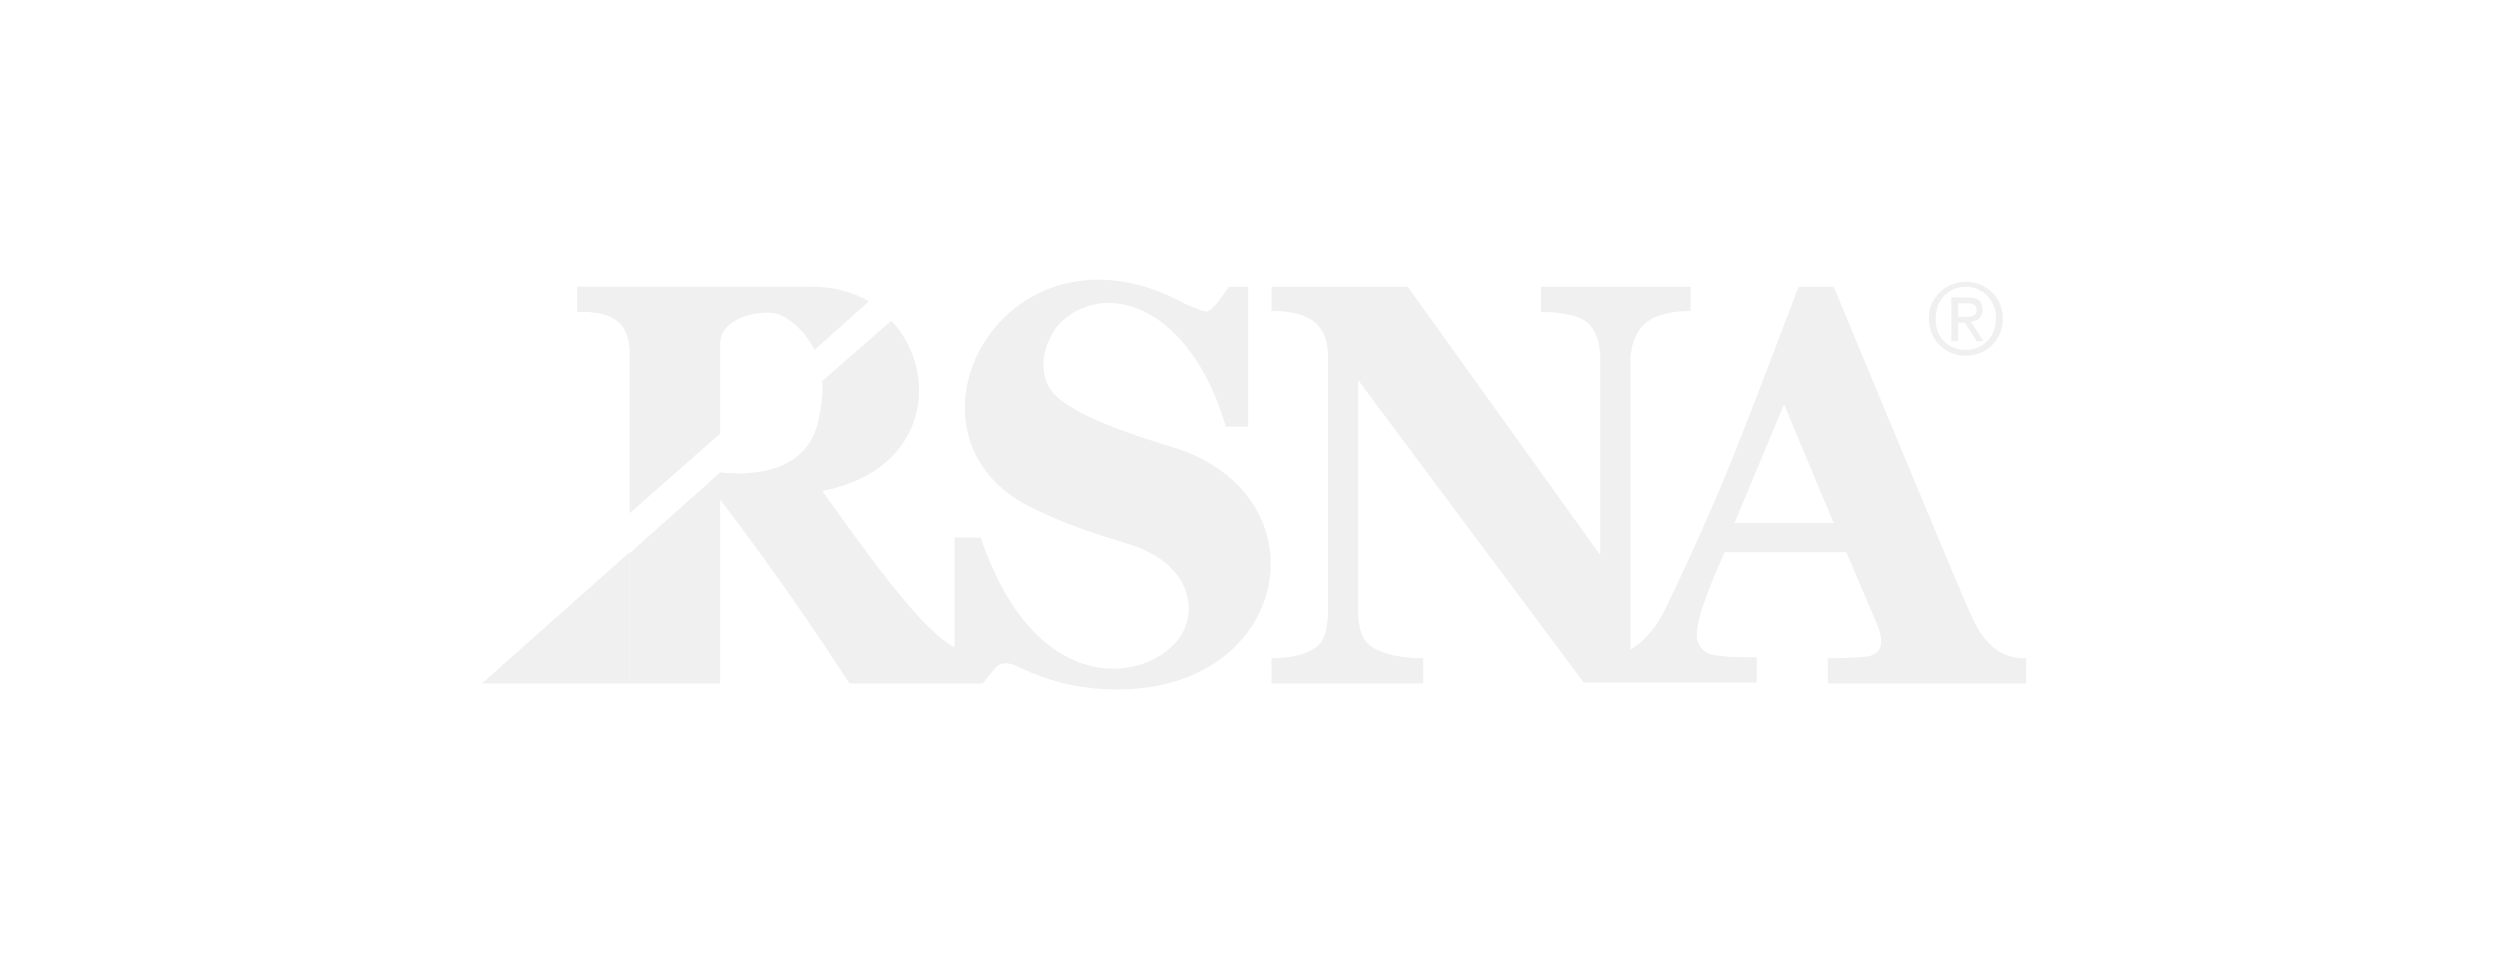
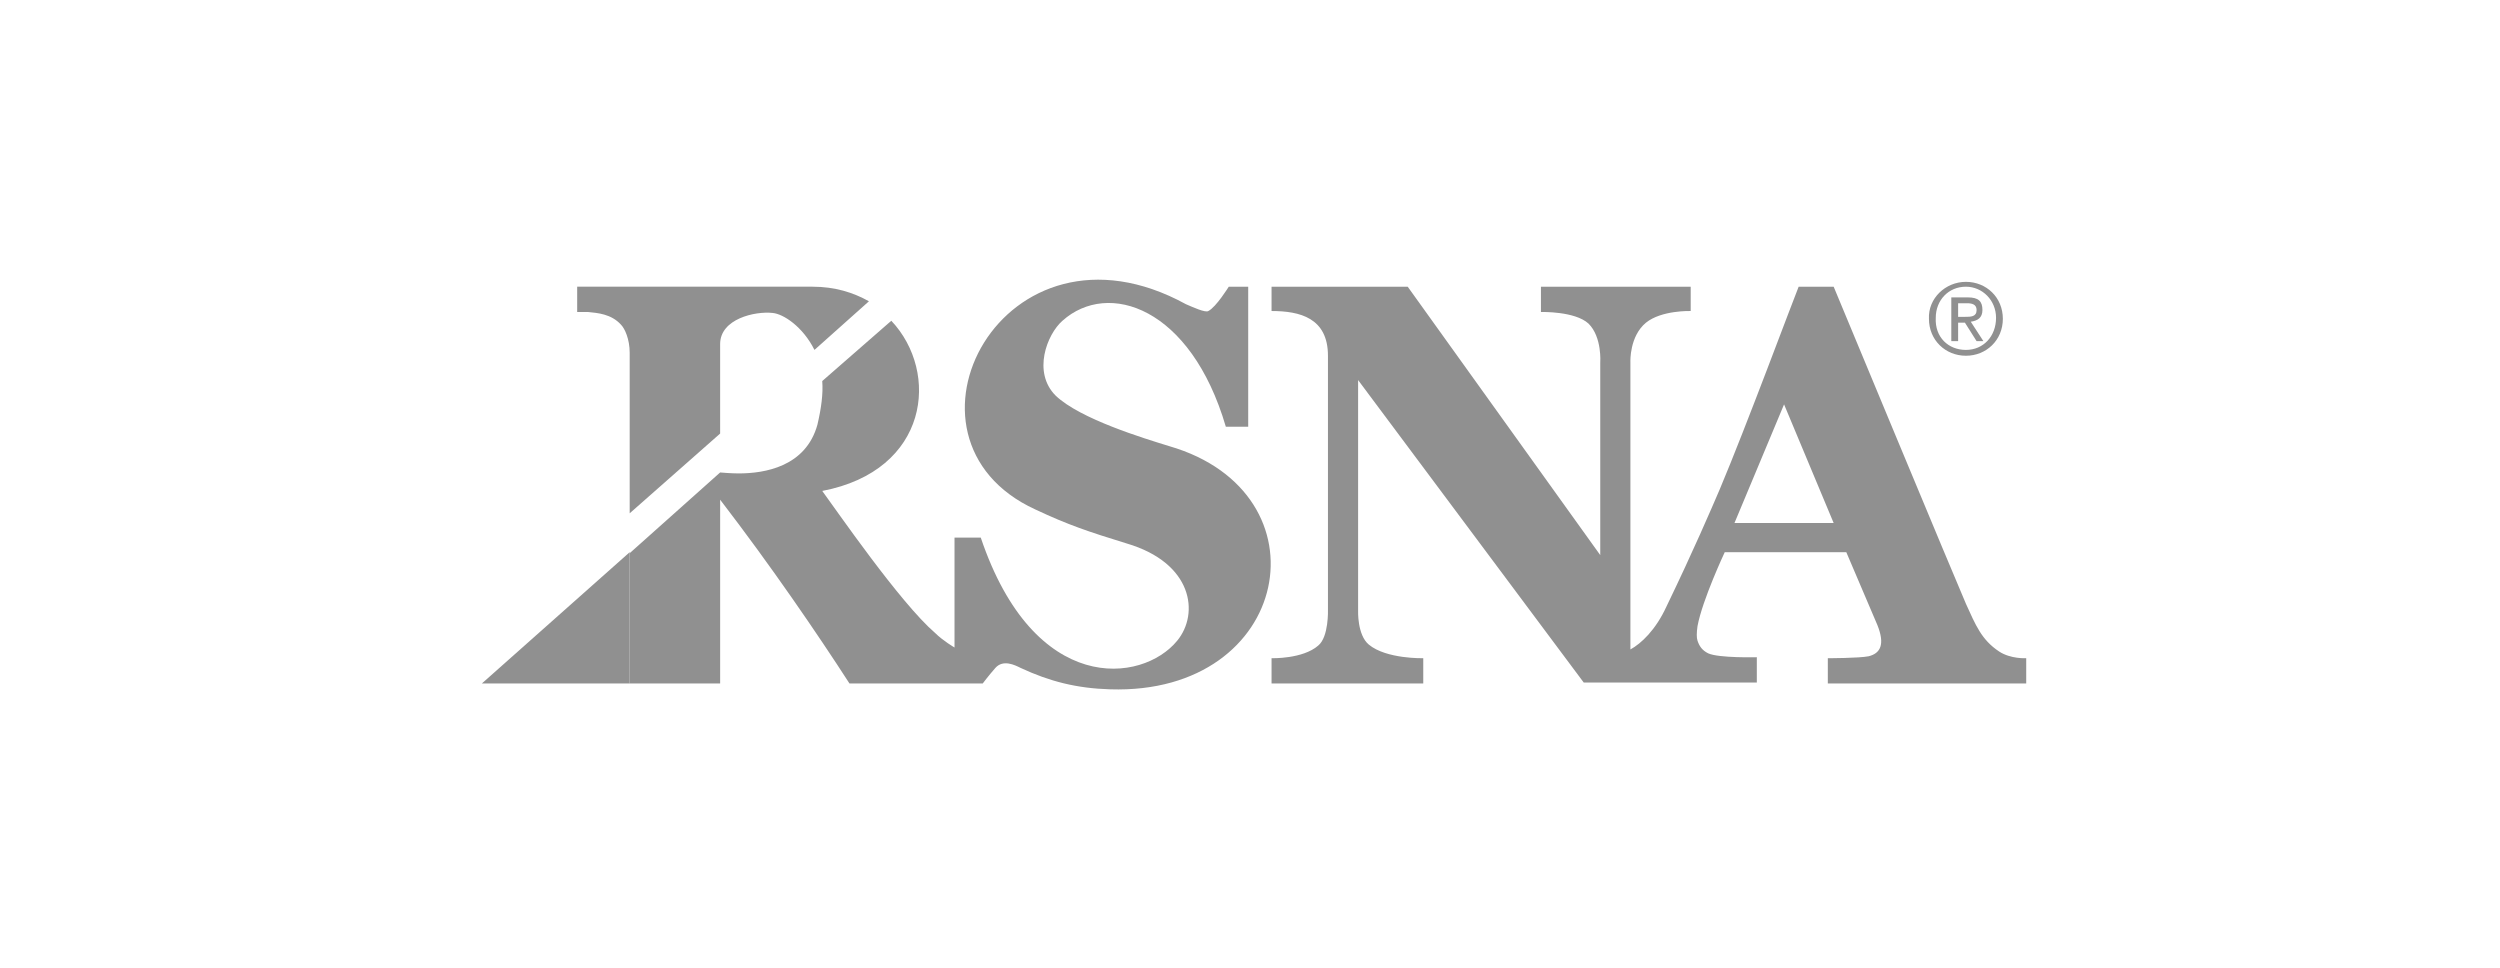
<svg xmlns="http://www.w3.org/2000/svg" width="248" height="96" viewBox="0 0 248 96" fill="none">
-   <path d="M198.299 64.619C196.563 63.461 195.984 62.014 195.019 59.892C194.247 58.155 181.899 28.441 181.899 28.441H178.426C177.943 29.599 173.216 42.334 170.612 48.508C169.743 50.534 168.007 54.586 165.306 60.181C164.244 62.496 162.797 63.847 161.736 64.426V35.87C161.736 35.87 161.64 33.361 163.28 32.011C164.823 30.757 167.717 30.853 167.717 30.853V28.441H152.861V30.95C152.861 30.95 156.237 30.853 157.588 32.107C158.938 33.458 158.745 35.966 158.745 35.966V55.068L139.644 28.441H126.138V30.853C128.935 30.853 131.733 31.529 131.733 35.291V60.47C131.733 60.47 131.83 63.172 130.768 64.04C129.225 65.39 126.138 65.294 126.138 65.294V67.802H141.187V65.294C141.187 65.294 137.521 65.39 135.785 63.943C134.627 62.979 134.724 60.567 134.724 60.567V37.703L157.105 67.706H174.277V65.197C174.277 65.197 170.515 65.294 169.454 64.812C168.875 64.522 168.586 64.136 168.393 63.557C168.296 63.268 168.296 62.786 168.393 62.11C168.875 59.506 171.094 54.778 171.094 54.778H183.153C183.153 54.778 185.372 59.988 186.24 62.014C187.012 63.943 186.53 64.812 185.372 65.101C184.407 65.294 181.32 65.294 181.32 65.294V67.802H201V65.294C201 65.294 199.457 65.39 198.299 64.619ZM172.059 51.884L176.979 40.115L181.899 51.884H172.059Z" fill="#F0F0F0" />
-   <path d="M116.008 44.263C113.5 43.491 107.133 41.562 104.721 39.246C102.405 36.931 103.853 33.169 105.396 31.818C109.93 27.766 118.13 30.467 121.603 42.334H123.822V28.441H121.893C121.893 28.441 120.639 30.467 119.867 30.853C119.578 31.046 118.323 30.467 117.648 30.178C99.511 20.241 87.356 43.491 102.695 50.534C105.975 52.077 108.001 52.752 111.763 53.91C118.323 55.84 118.999 60.856 116.78 63.557C113.307 67.802 102.598 69.056 97.292 53.331H94.688V64.233C94.688 64.233 93.53 63.557 92.758 62.786C89.285 59.795 82.918 50.534 81.567 48.701C92.179 46.675 93.241 36.931 88.417 31.818L81.567 37.799C81.664 39.053 81.471 40.501 81.085 42.141C79.927 46.289 75.876 46.964 73.271 46.964C72.499 46.964 71.438 46.868 71.438 46.868L62.466 54.875V67.802H71.438V49.472V49.569C76.551 56.225 81.085 62.882 84.269 67.802H94.688H97.485C97.485 67.802 98.064 67.03 98.74 66.259C99.511 65.39 100.669 65.969 101.248 66.259C104.142 67.609 106.843 68.285 110.123 68.381C128.164 68.96 131.926 48.894 116.008 44.263Z" fill="#F0F0F0" />
-   <path d="M195.017 27.959C197.043 27.959 198.683 29.502 198.683 31.625C198.683 33.747 197.043 35.29 195.017 35.29C192.992 35.29 191.351 33.747 191.351 31.625C191.255 29.599 192.992 27.959 195.017 27.959ZM195.017 34.712C196.754 34.712 198.008 33.361 198.008 31.528C198.008 29.791 196.657 28.441 195.017 28.441C193.281 28.441 192.027 29.791 192.027 31.528C191.93 33.457 193.281 34.712 195.017 34.712ZM193.57 29.502H195.21C196.272 29.502 196.657 29.888 196.657 30.756C196.657 31.528 196.175 31.817 195.5 31.914L196.754 33.843H196.079L194.921 32.01H194.246V33.843H193.57V29.502ZM194.246 31.431H194.921C195.5 31.431 196.079 31.431 196.079 30.756C196.079 30.177 195.596 30.081 195.114 30.081H194.246V31.431Z" fill="#F0F0F0" />
-   <path d="M62.465 54.777V67.801H47.801L62.465 54.777Z" fill="#F0F0F0" />
-   <path d="M71.437 34.132C71.437 31.624 74.91 30.852 76.647 31.045C77.708 31.142 79.638 32.396 80.795 34.711L86.198 29.887C84.654 29.019 82.821 28.44 80.602 28.44C72.016 28.44 57.256 28.44 57.256 28.44V30.949C57.256 30.949 57.738 30.949 58.317 30.949C59.282 31.045 60.632 31.142 61.597 32.203C61.983 32.589 62.465 33.65 62.465 35.001C62.465 36.351 62.465 43.972 62.465 50.919L71.437 43.008V34.132Z" fill="#F0F0F0" />
+   <path d="M198.299 64.619C196.563 63.461 195.984 62.014 195.019 59.892C194.247 58.155 181.899 28.441 181.899 28.441H178.426C177.943 29.599 173.216 42.334 170.612 48.508C169.743 50.534 168.007 54.586 165.306 60.181C164.244 62.496 162.797 63.847 161.736 64.426V35.87C161.736 35.87 161.64 33.361 163.28 32.011C164.823 30.757 167.717 30.853 167.717 30.853V28.441H152.861V30.95C152.861 30.95 156.237 30.853 157.588 32.107C158.938 33.458 158.745 35.966 158.745 35.966V55.068L139.644 28.441H126.138V30.853C128.935 30.853 131.733 31.529 131.733 35.291V60.47C131.733 60.47 131.83 63.172 130.768 64.04C129.225 65.39 126.138 65.294 126.138 65.294V67.802H141.187V65.294C141.187 65.294 137.521 65.39 135.785 63.943C134.627 62.979 134.724 60.567 134.724 60.567V37.703L157.105 67.706H174.277V65.197C174.277 65.197 170.515 65.294 169.454 64.812C168.875 64.522 168.586 64.136 168.393 63.557C168.296 63.268 168.296 62.786 168.393 62.11C168.875 59.506 171.094 54.778 171.094 54.778H183.153C183.153 54.778 185.372 59.988 186.24 62.014C187.012 63.943 186.53 64.812 185.372 65.101C184.407 65.294 181.32 65.294 181.32 65.294V67.802H201V65.294C201 65.294 199.457 65.39 198.299 64.619ZM172.059 51.884L176.979 40.115L181.899 51.884H172.059Z" fill="#909090" />
+   <path d="M116.008 44.263C113.5 43.491 107.133 41.562 104.721 39.246C102.405 36.931 103.853 33.169 105.396 31.818C109.93 27.766 118.13 30.467 121.603 42.334H123.822V28.441H121.893C121.893 28.441 120.639 30.467 119.867 30.853C119.578 31.046 118.323 30.467 117.648 30.178C99.511 20.241 87.356 43.491 102.695 50.534C105.975 52.077 108.001 52.752 111.763 53.91C118.323 55.84 118.999 60.856 116.78 63.557C113.307 67.802 102.598 69.056 97.292 53.331H94.688V64.233C94.688 64.233 93.53 63.557 92.758 62.786C89.285 59.795 82.918 50.534 81.567 48.701C92.179 46.675 93.241 36.931 88.417 31.818L81.567 37.799C81.664 39.053 81.471 40.501 81.085 42.141C79.927 46.289 75.876 46.964 73.271 46.964C72.499 46.964 71.438 46.868 71.438 46.868L62.466 54.875V67.802H71.438V49.472V49.569C76.551 56.225 81.085 62.882 84.269 67.802H94.688H97.485C97.485 67.802 98.064 67.03 98.74 66.259C99.511 65.39 100.669 65.969 101.248 66.259C104.142 67.609 106.843 68.285 110.123 68.381C128.164 68.96 131.926 48.894 116.008 44.263Z" fill="#909090" />
+   <path d="M195.017 27.959C197.043 27.959 198.683 29.502 198.683 31.625C198.683 33.747 197.043 35.29 195.017 35.29C192.992 35.29 191.351 33.747 191.351 31.625C191.255 29.599 192.992 27.959 195.017 27.959ZM195.017 34.712C196.754 34.712 198.008 33.361 198.008 31.528C198.008 29.791 196.657 28.441 195.017 28.441C193.281 28.441 192.027 29.791 192.027 31.528C191.93 33.457 193.281 34.712 195.017 34.712ZM193.57 29.502H195.21C196.272 29.502 196.657 29.888 196.657 30.756C196.657 31.528 196.175 31.817 195.5 31.914L196.754 33.843H196.079L194.921 32.01H194.246V33.843H193.57V29.502ZM194.246 31.431H194.921C195.5 31.431 196.079 31.431 196.079 30.756C196.079 30.177 195.596 30.081 195.114 30.081H194.246V31.431Z" fill="#909090" />
+   <path d="M62.465 54.777V67.801H47.801L62.465 54.777Z" fill="#909090" />
+   <path d="M71.437 34.132C71.437 31.624 74.91 30.852 76.647 31.045C77.708 31.142 79.638 32.396 80.795 34.711L86.198 29.887C84.654 29.019 82.821 28.44 80.602 28.44C72.016 28.44 57.256 28.44 57.256 28.44V30.949C57.256 30.949 57.738 30.949 58.317 30.949C59.282 31.045 60.632 31.142 61.597 32.203C61.983 32.589 62.465 33.65 62.465 35.001C62.465 36.351 62.465 43.972 62.465 50.919L71.437 43.008V34.132Z" fill="#909090" />
</svg>
